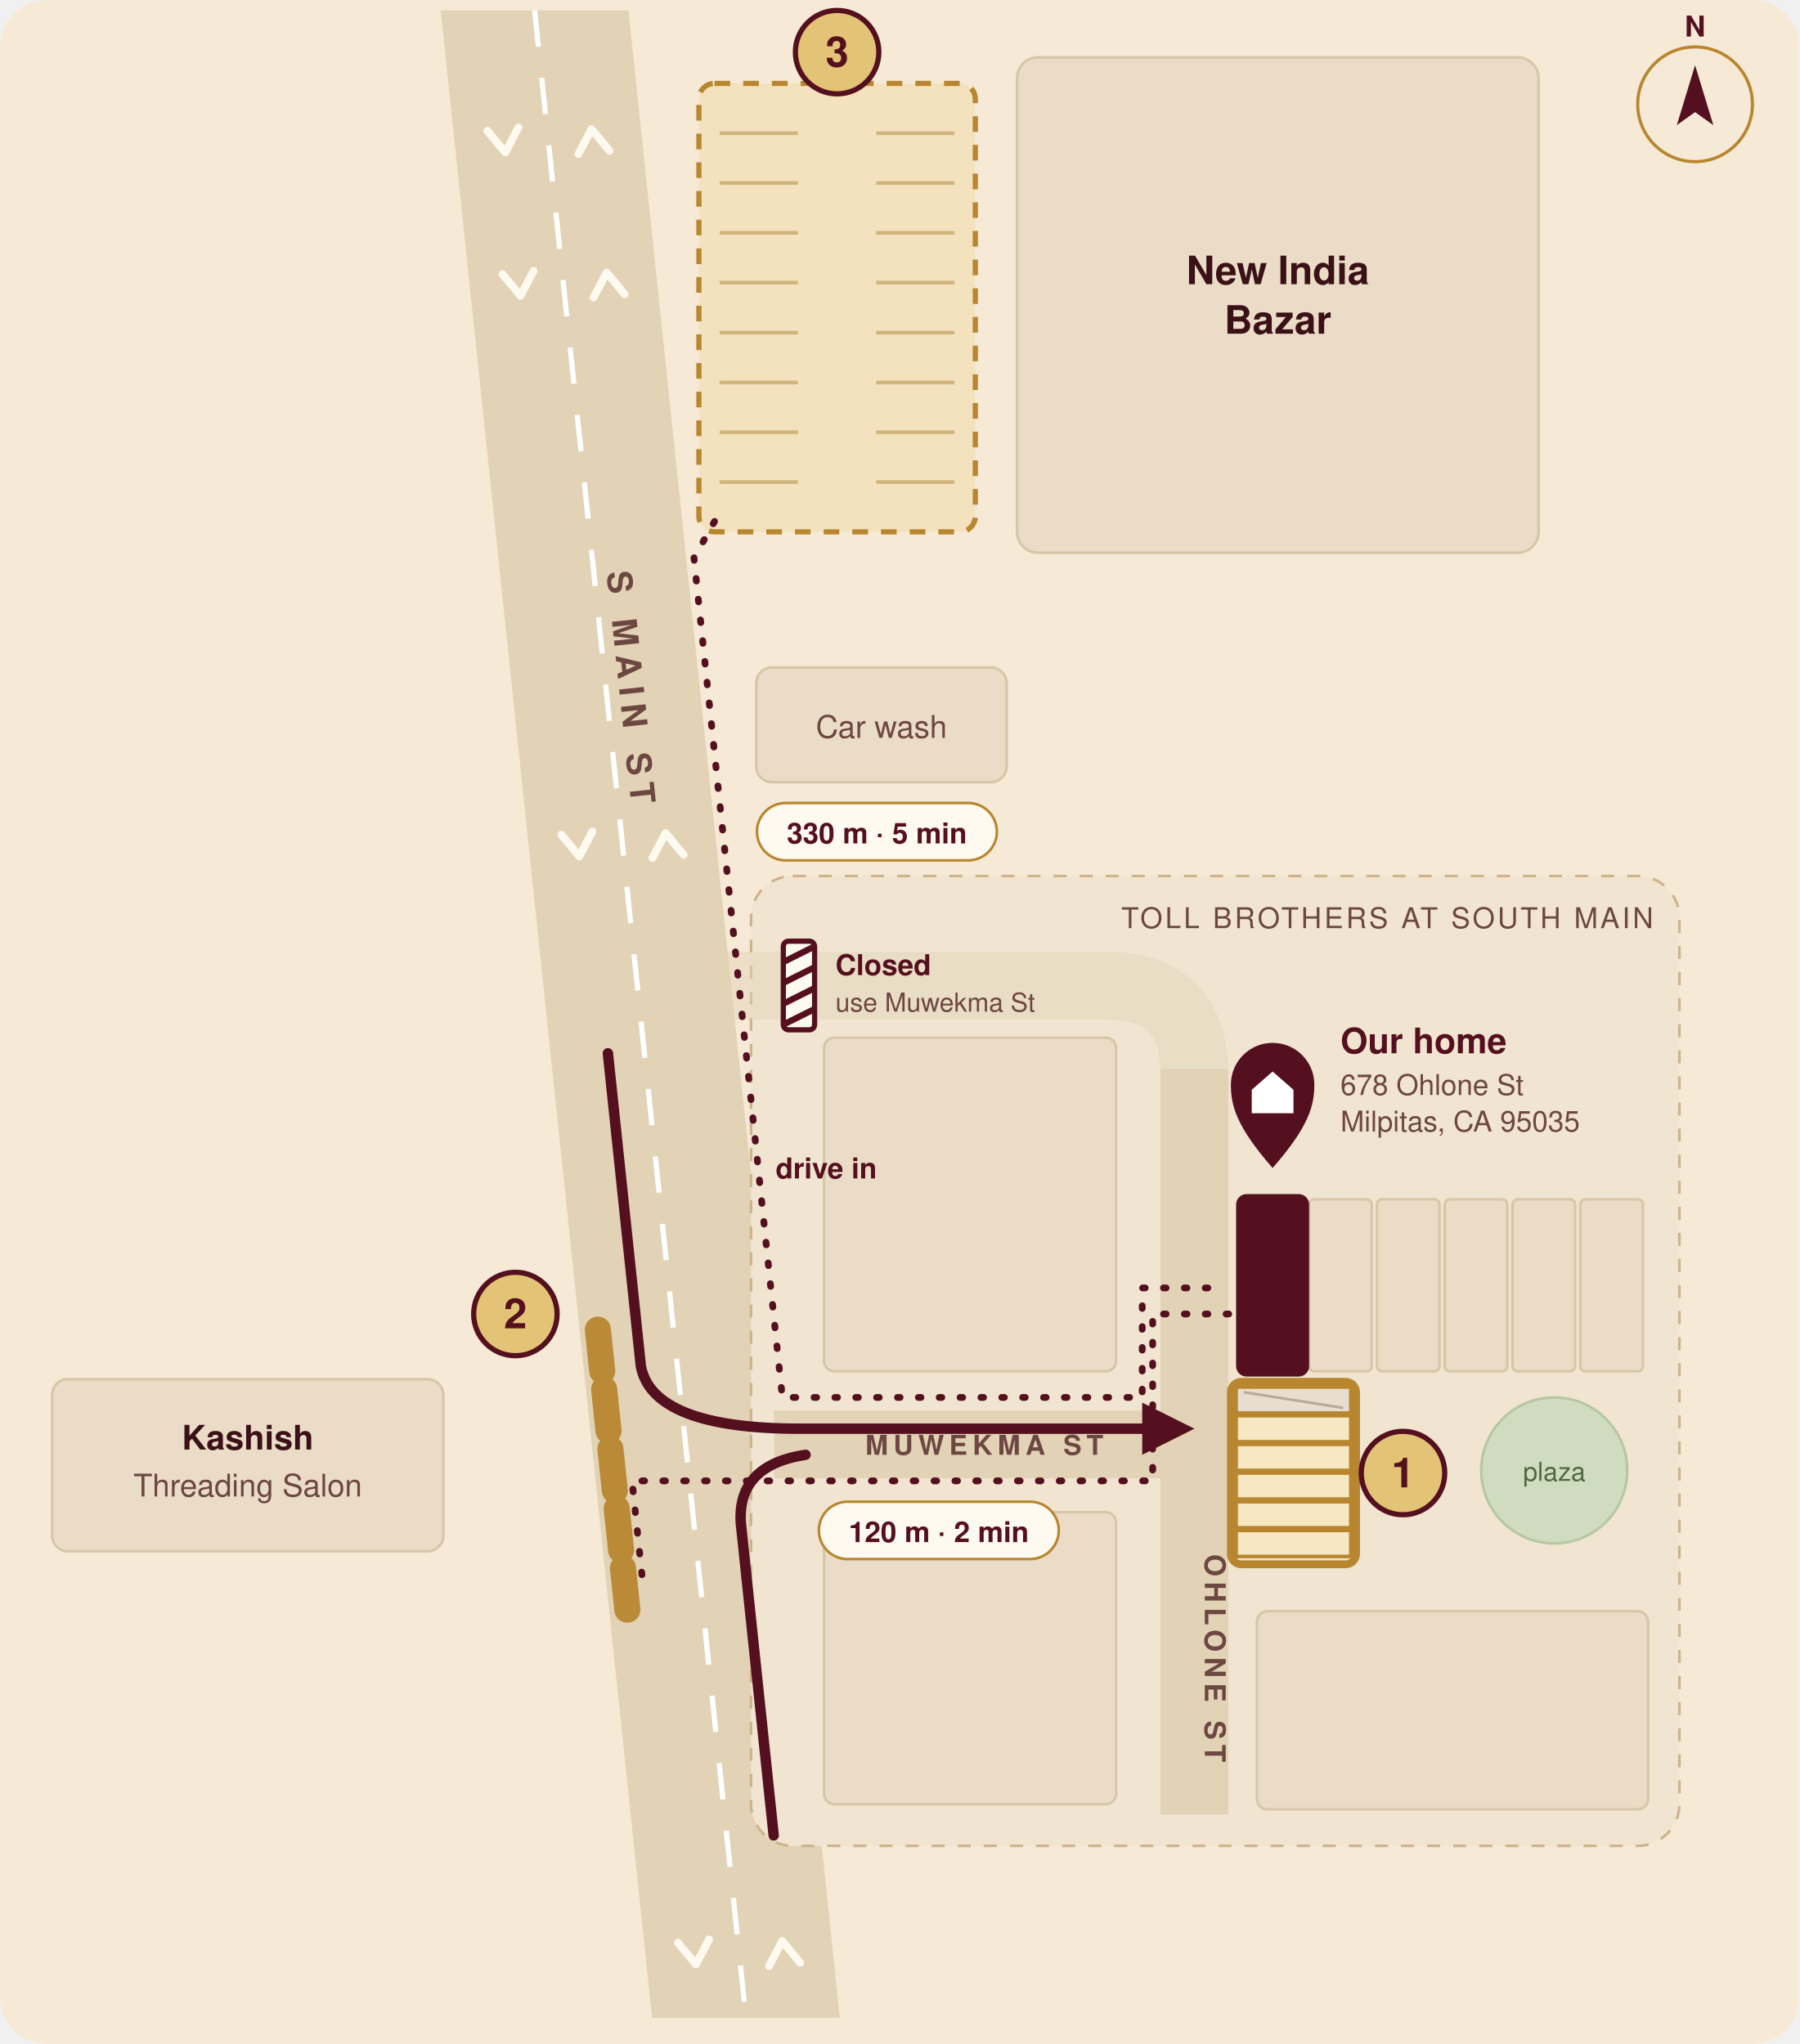
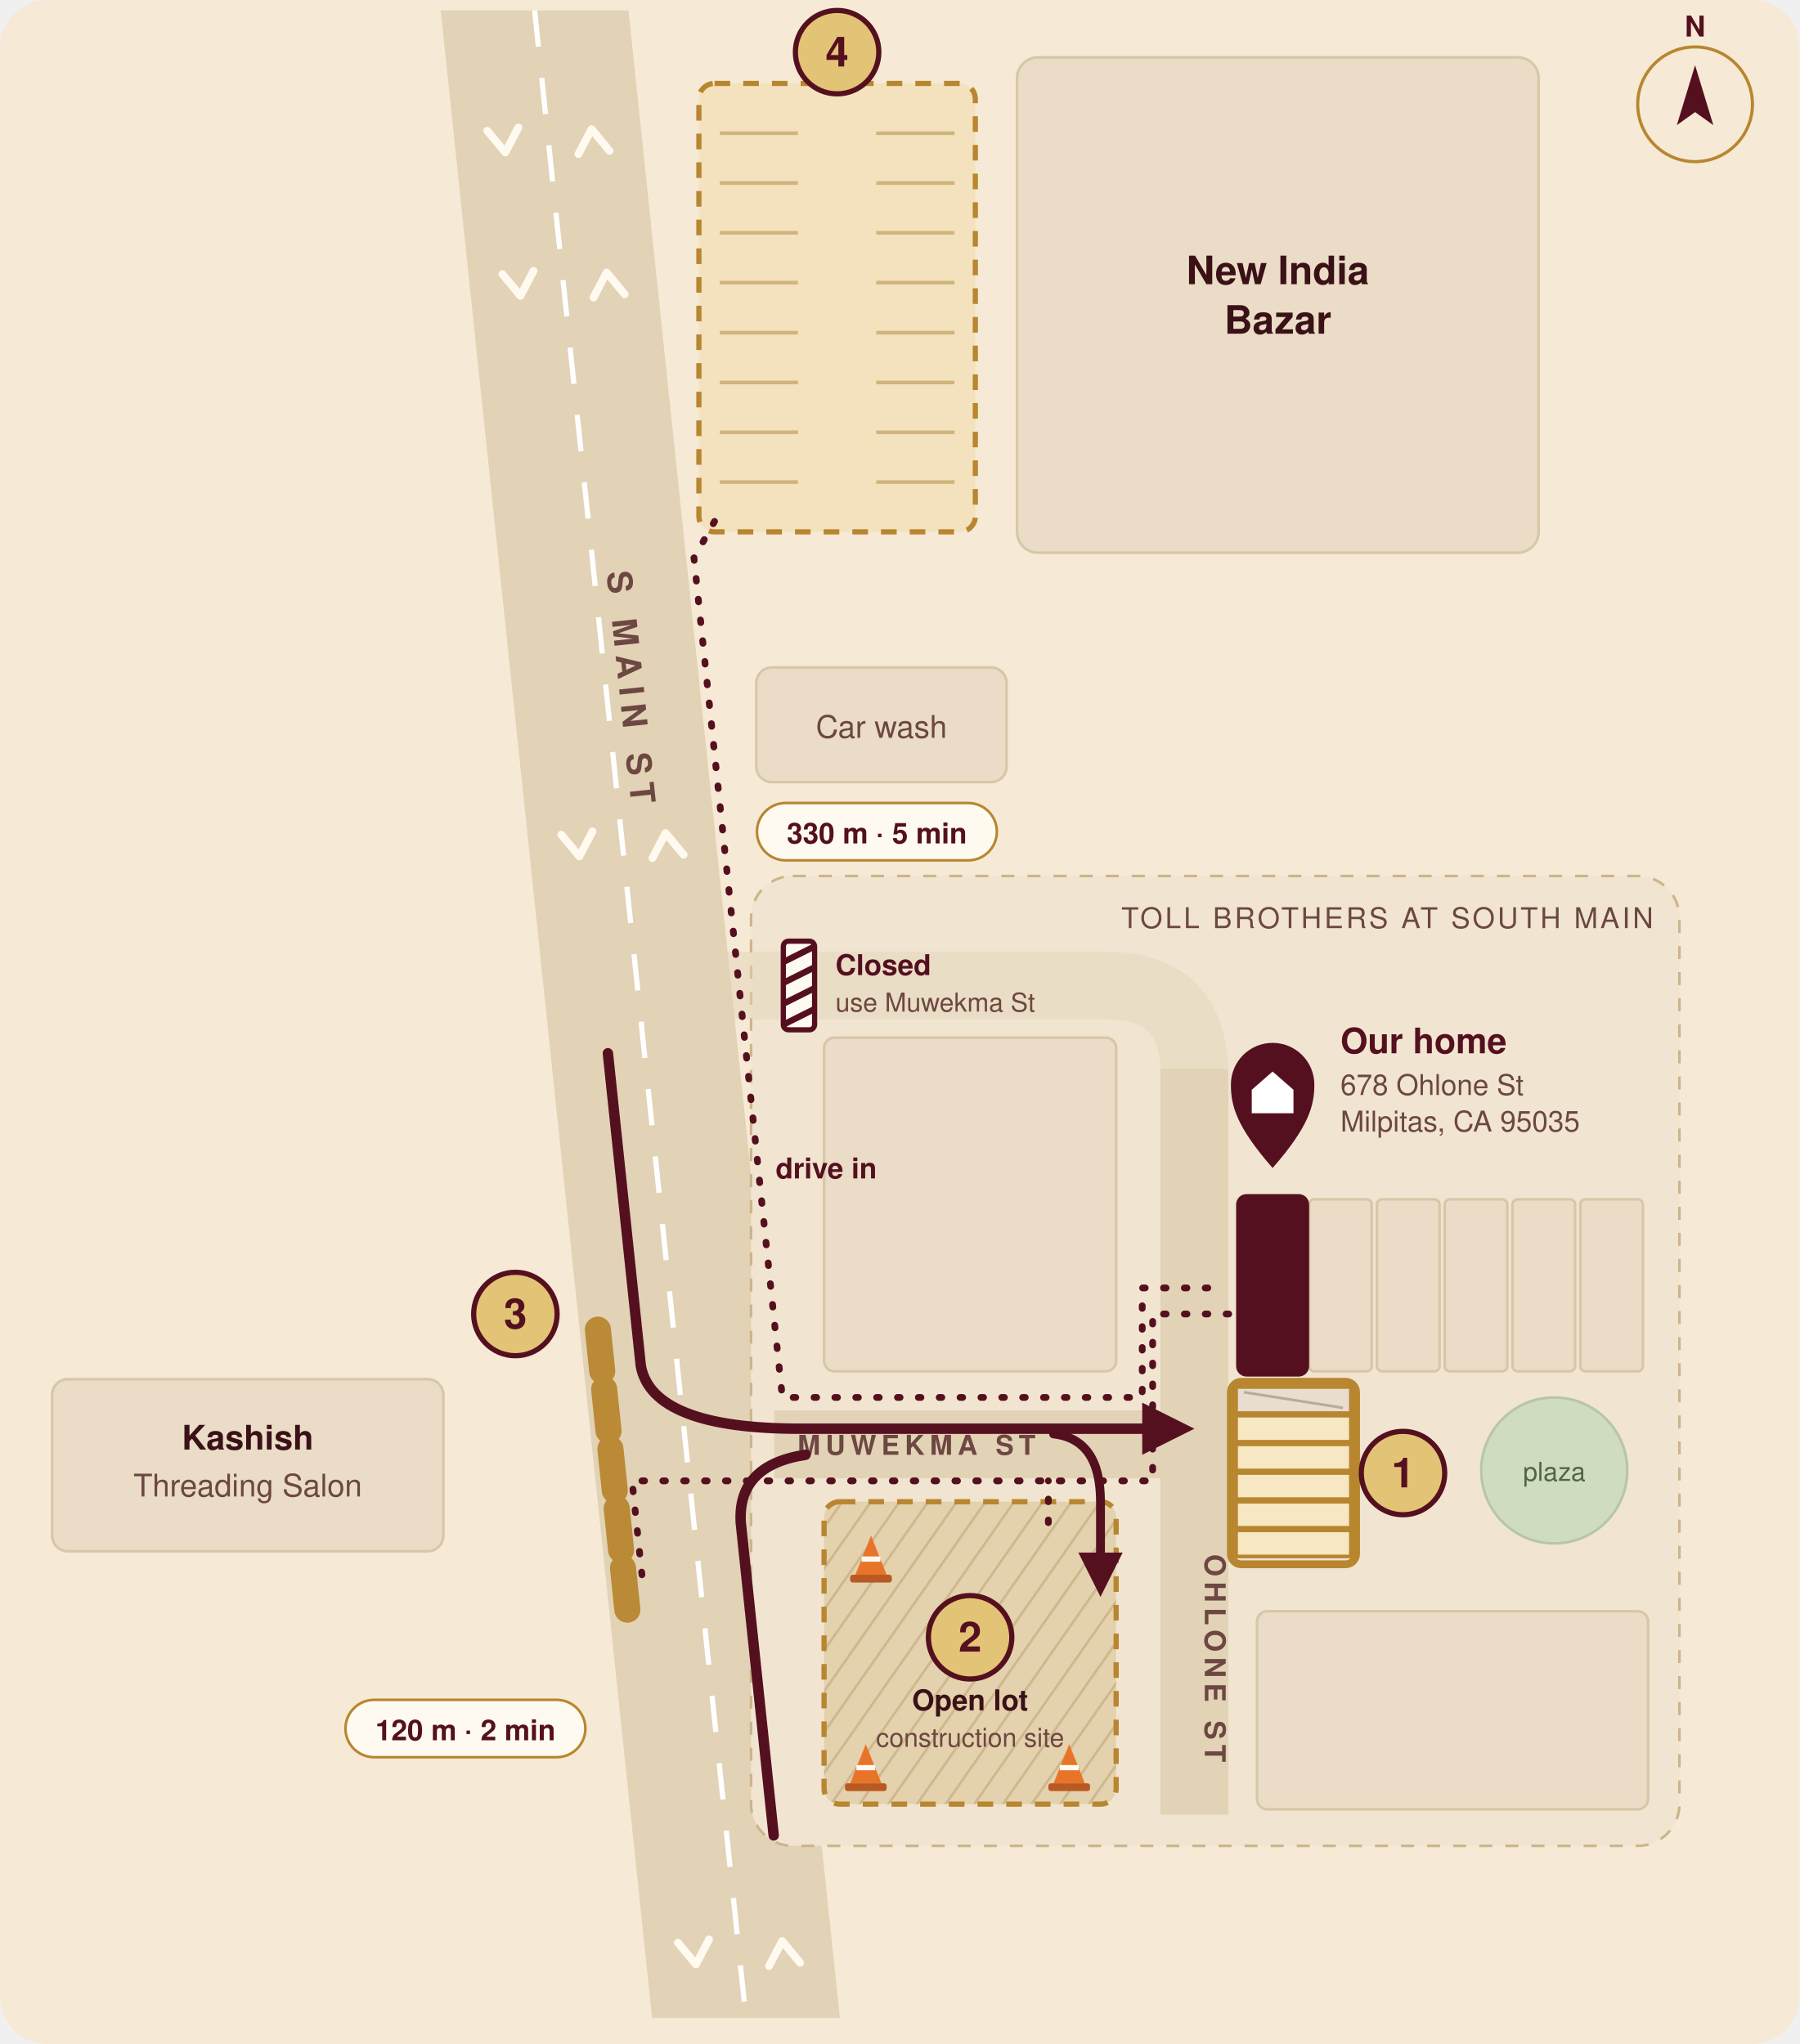
<svg xmlns="http://www.w3.org/2000/svg" viewBox="30 96 690 784" width="690" height="784" font-family="Helvetica, Arial, sans-serif" role="img" aria-label="Map: where to park near 678 Ohlone St, Milpitas">
  <rect x="30" y="96" width="690" height="784" rx="18" fill="#f6ead6" />
  <g transform="translate(680 136)">
    <circle r="22" fill="none" stroke="#b8862f" stroke-width="1.2" />
    <path d="M0 -15 L7 8 L0 3 L-7 8Z" fill="#55101f" />
    <text y="-26" text-anchor="middle" font-size="11" font-weight="700" fill="#55101f">N</text>
  </g>
  <g transform="translate(-100 0)">
    <path d="M299.0 100 L371.0 100 L452.053 870 L380.053 870Z" fill="#e2d2b6" />
    <path d="M335.0 100 L416.053 870" stroke="#fff" stroke-width="2" stroke-dasharray="14 12" />
    <text transform="translate(367.3684 360) rotate(84)" text-anchor="middle" font-size="13" font-weight="700" letter-spacing="3" fill="#6d4741">S MAIN ST</text>
    <rect x="150" y="625" width="150" height="66" rx="6" fill="#eadcc6" stroke="#d8c6a8" />
    <text x="225" y="652" text-anchor="middle" font-size="13" font-weight="700" fill="#3a1117">Kashish</text>
    <text x="225" y="670" text-anchor="middle" font-size="12" fill="#6d4741">Threading Salon</text>
    <rect x="520" y="118" width="200" height="190" rx="8" fill="#eadcc6" stroke="#d8c6a8" />
    <text x="620" y="205" text-anchor="middle" font-size="15" font-weight="700" fill="#3a1117">New India</text>
    <text x="620" y="224" text-anchor="middle" font-size="15" font-weight="700" fill="#3a1117">Bazar</text>
    <rect x="398" y="128" width="106" height="172" rx="6" fill="#f3e2bd" stroke="#b8862f" stroke-width="2" stroke-dasharray="6 5" />
    <path d="M406 147.1H436M466 147.1H496" stroke="#d1b47c" stroke-width="1.4" />
    <path d="M406 166.2H436M466 166.2H496" stroke="#d1b47c" stroke-width="1.4" />
    <path d="M406 185.3H436M466 185.3H496" stroke="#d1b47c" stroke-width="1.4" />
    <path d="M406 204.4H436M466 204.4H496" stroke="#d1b47c" stroke-width="1.4" />
    <path d="M406 223.6H436M466 223.6H496" stroke="#d1b47c" stroke-width="1.4" />
    <path d="M406 242.7H436M466 242.7H496" stroke="#d1b47c" stroke-width="1.4" />
    <path d="M406 261.8H436M466 261.8H496" stroke="#d1b47c" stroke-width="1.4" />
    <path d="M406 280.9H436M466 280.9H496" stroke="#d1b47c" stroke-width="1.4" />
    <rect x="420" y="352" width="96" height="44" rx="6" fill="#eadcc6" stroke="#d8c6a8" />
    <text x="468" y="379" text-anchor="middle" font-size="12" fill="#6d4741">Car wash</text>
    <rect x="418" y="432" width="356" height="372" rx="16" fill="#f1e5d1" stroke="#cdb48a" stroke-dasharray="5 5" />
    <text x="764" y="452" text-anchor="end" font-size="11" letter-spacing="1" fill="#6d4741">TOLL BROTHERS AT SOUTH MAIN</text>
    <path d="M408.368 474 H554 Q588 474 588 508" fill="none" stroke="#e2d2b6" stroke-width="26" opacity=".45" />
    <path d="M588 506 V792" fill="none" stroke="#e2d2b6" stroke-width="26" />
    <path d="M426.895 650 H588" stroke="#e2d2b6" stroke-width="26" />
    <text transform="translate(592 732) rotate(90)" text-anchor="middle" font-size="11" font-weight="700" letter-spacing="2" fill="#6d4741">OHLONE ST</text>
-     <text x="507.447" y="654" text-anchor="middle" font-size="10.5" font-weight="700" letter-spacing="2" fill="#6d4741">MUWEKMA ST</text>
+     <text x="481.447" y="654" text-anchor="middle" font-size="10.5" font-weight="700" letter-spacing="2" fill="#6d4741">MUWEKMA ST</text>
    <rect x="446" y="494" width="112" height="128" rx="4" fill="#eadcc6" stroke="#d8c6a8" />
-     <rect x="446" y="676" width="112" height="112" rx="4" fill="#eadcc6" stroke="#d8c6a8" />
    <rect x="612" y="714" width="150" height="76" rx="4" fill="#eadcc6" stroke="#d8c6a8" />
    <rect x="606" y="556" width="24" height="66" rx="2" fill="#eadcc6" stroke="#d8c6a8" />
    <rect x="632" y="556" width="24" height="66" rx="2" fill="#eadcc6" stroke="#d8c6a8" />
    <rect x="658" y="556" width="24" height="66" rx="2" fill="#eadcc6" stroke="#d8c6a8" />
    <rect x="684" y="556" width="24" height="66" rx="2" fill="#eadcc6" stroke="#d8c6a8" />
    <rect x="710" y="556" width="24" height="66" rx="2" fill="#eadcc6" stroke="#d8c6a8" />
    <rect x="736" y="556" width="24" height="66" rx="2" fill="#eadcc6" stroke="#d8c6a8" />
    <rect x="604" y="554" width="28" height="70" rx="4" fill="#55101f" />
    <rect x="604" y="628" width="44" height="10" fill="#e8ddcf" stroke="#b8862f" stroke-width="1.4" />
    <rect x="604" y="639" width="44" height="10" fill="#f7e7c2" stroke="#b8862f" stroke-width="1.4" />
    <rect x="604" y="650" width="44" height="10" fill="#f7e7c2" stroke="#b8862f" stroke-width="1.4" />
    <rect x="604" y="661" width="44" height="10" fill="#f7e7c2" stroke="#b8862f" stroke-width="1.4" />
    <rect x="604" y="672" width="44" height="10" fill="#f7e7c2" stroke="#b8862f" stroke-width="1.4" />
    <rect x="604" y="683" width="44" height="10" fill="#f7e7c2" stroke="#b8862f" stroke-width="1.4" />
    <path d="M607 630 l38 6" stroke="#b9ab98" stroke-width="1" />
    <rect x="602" y="626" width="48" height="70" rx="4" fill="none" stroke="#b8862f" stroke-width="3" />
    <circle cx="726" cy="660" r="28" fill="#cfdcbf" stroke="#b7c7a3" />
    <text x="726" y="664" text-anchor="middle" font-size="10" fill="#4f6640">plaza</text>
    <path d="M404 296 L396.105 310 L430.0 632 H568 V590 H600" stroke="#55101f" stroke-width="2.6" stroke-dasharray="1 7" stroke-linecap="round" fill="none" />
    <path d="M376.158 700 L372.368 664 H572 V600 L604 600" stroke="#55101f" stroke-width="2.6" stroke-dasharray="1 7" stroke-linecap="round" fill="none" />
    <defs>
      <marker id="arrow" viewBox="0 0 10 10" refX="5" refY="5" markerWidth="5" markerHeight="5" orient="auto-start-reverse">
        <path d="M0 0 L10 5 L0 10Z" fill="#55101f" />
      </marker>
    </defs>
    <path d="M363.105 500 L375.737 620 Q380.263 644 436.895 644 H578" stroke="#55101f" stroke-width="4" fill="none" stroke-linecap="round" stroke-linejoin="round" marker-end="url(#arrow)" />
    <path d="M426.684 800 L414.053 680 Q412.737 658 438.895 654" stroke="#55101f" stroke-width="4" fill="none" stroke-linecap="round" />
    <text x="427.421" y="548" font-size="11" font-weight="700" fill="#55101f">drive in</text>
    <g transform="translate(466.2632 416)">
      <rect x="-46" y="-12" width="92" height="22" rx="11" fill="#fffaf0" stroke="#b8862f" />
      <text y="3.5" text-anchor="middle" font-size="11" font-weight="700" fill="#55101f">330 m · 5 min</text>
    </g>
-     <g transform="translate(490 684)">
+     <g transform="translate(308.4737 760)">
      <rect x="-46" y="-12" width="92" height="22" rx="11" fill="#fffaf0" stroke="#b8862f" />
      <text y="3.5" text-anchor="middle" font-size="11" font-weight="700" fill="#55101f">120 m · 2 min</text>
    </g>
+     <defs>
+       <pattern id="dirt" width="9" height="9" patternUnits="userSpaceOnUse" patternTransform="rotate(35)">
+         <rect width="9" height="9" fill="#e4d1ad" />
+         <path d="M0 0V9" stroke="#cfb98f" stroke-width="2" />
+       </pattern>
+     </defs>
+     <rect x="446" y="672" width="112" height="116" rx="6" fill="url(#dirt)" stroke="#b8862f" stroke-width="2" stroke-dasharray="6 5" />
+     <g transform="translate(462 774)">
+       <path d="M-6 6 L0 -9 L6 6Z" fill="#e8742a" />
+       <path d="M-3.6 0 H3.6" stroke="#fffaf0" stroke-width="2" />
+       <rect x="-8" y="6" width="16" height="3" rx="1" fill="#b85a22" />
+     </g>
+     <g transform="translate(540 774)">
+       <path d="M-6 6 L0 -9 L6 6Z" fill="#e8742a" />
+       <path d="M-3.6 0 H3.6" stroke="#fffaf0" stroke-width="2" />
+       <rect x="-8" y="6" width="16" height="3" rx="1" fill="#b85a22" />
+     </g>
+     <g transform="translate(464 694)">
+       <path d="M-6 6 L0 -9 L6 6Z" fill="#e8742a" />
+       <path d="M-3.6 0 H3.6" stroke="#fffaf0" stroke-width="2" />
+       <rect x="-8" y="6" width="16" height="3" rx="1" fill="#b85a22" />
+     </g>
+     <text x="502.0" y="752.0" text-anchor="middle" font-size="11" font-weight="700" fill="#3a1117">Open lot</text>
+     <text x="502.0" y="766.0" text-anchor="middle" font-size="10" fill="#6d4741">construction site</text>
+     <path d="M534 646 Q552 648 552 672 V700" stroke="#55101f" stroke-width="3.4" fill="none" stroke-linecap="round" marker-end="url(#arrow)" />
+     <path d="M532 680 V664" stroke="#55101f" stroke-width="2.6" stroke-dasharray="1 7" stroke-linecap="round" fill="none" />
    <path d="M359.263 606 L370.842 716" stroke="#b8862f" stroke-width="10" stroke-linecap="round" stroke-dasharray="16 7" opacity=".95" />
    <path d="M317.3 145.5 L323.3 154.5 L329.3 145.5" stroke="#fffaf0" stroke-width="3" fill="none" stroke-linecap="round" stroke-linejoin="round" transform="rotate(-6 323.3 150)" />
    <path d="M351.3 154.5 L357.3 145.5 L363.3 154.5" stroke="#fffaf0" stroke-width="3" fill="none" stroke-linecap="round" stroke-linejoin="round" transform="rotate(-6 357.3 150)" />
    <path d="M323.1 200.5 L329.1 209.5 L335.1 200.5" stroke="#fffaf0" stroke-width="3" fill="none" stroke-linecap="round" stroke-linejoin="round" transform="rotate(-6 329.1 205)" />
    <path d="M357.1 209.5 L363.1 200.5 L369.1 209.5" stroke="#fffaf0" stroke-width="3" fill="none" stroke-linecap="round" stroke-linejoin="round" transform="rotate(-6 363.1 205)" />
    <path d="M345.7 415.5 L351.7 424.5 L357.7 415.5" stroke="#fffaf0" stroke-width="3" fill="none" stroke-linecap="round" stroke-linejoin="round" transform="rotate(-6 351.7 420)" />
    <path d="M379.7 424.5 L385.7 415.5 L391.7 424.5" stroke="#fffaf0" stroke-width="3" fill="none" stroke-linecap="round" stroke-linejoin="round" transform="rotate(-6 385.7 420)" />
    <path d="M390.4 840.5 L396.4 849.5 L402.4 840.5" stroke="#fffaf0" stroke-width="3" fill="none" stroke-linecap="round" stroke-linejoin="round" transform="rotate(-6 396.4 845)" />
    <path d="M424.4 849.5 L430.4 840.5 L436.4 849.5" stroke="#fffaf0" stroke-width="3" fill="none" stroke-linecap="round" stroke-linejoin="round" transform="rotate(-6 430.4 845)" />
    <g transform="translate(436.3684 474)">
      <rect x="-6" y="-17" width="12" height="34" rx="2" fill="#fffaf0" stroke="#55101f" stroke-width="2" />
      <path d="M-6 -9 L6 -15 M-6 -1 L6 -7 M-6 7 L6 1 M-6 15 L6 9" stroke="#55101f" stroke-width="2.4" />
    </g>
    <text x="450.368" y="470" font-size="11" font-weight="700" fill="#55101f">Closed</text>
    <text x="450.368" y="484" font-size="10" fill="#6d4741">use Muwekma St</text>
    <g transform="translate(668 661)">
      <circle r="16" fill="#e3c375" stroke="#55101f" stroke-width="2" />
      <text y="5.5" text-anchor="middle" font-size="16" font-weight="700" fill="#55101f">1</text>
    </g>
-     <g transform="translate(327.6316 600)">
+     <g transform="translate(502.0 724.0)">
      <circle r="16" fill="#e3c375" stroke="#55101f" stroke-width="2" />
      <text y="5.5" text-anchor="middle" font-size="16" font-weight="700" fill="#55101f">2</text>
    </g>
+     <g transform="translate(327.6316 600)">
+       <circle r="16" fill="#e3c375" stroke="#55101f" stroke-width="2" />
+       <text y="5.5" text-anchor="middle" font-size="16" font-weight="700" fill="#55101f">3</text>
+     </g>
    <g transform="translate(451 116)">
      <circle r="16" fill="#e3c375" stroke="#55101f" stroke-width="2" />
-       <text y="5.5" text-anchor="middle" font-size="16" font-weight="700" fill="#55101f">3</text>
+       <text y="5.5" text-anchor="middle" font-size="16" font-weight="700" fill="#55101f">4</text>
    </g>
    <g transform="translate(618 518)">
      <path d="M0 26 C-14 10 -16 2 -16 -6 A16 16 0 0 1 16 -6 C16 2 14 10 0 26Z" fill="#55101f" />
      <path d="M-8 -4 L0 -11 L8 -4 V5 H-8Z" fill="#fff" />
    </g>
    <text x="644" y="500" font-size="13.5" font-weight="700" fill="#55101f">Our home</text>
    <text x="644" y="516" font-size="11" fill="#6d4741">678 Ohlone St</text>
    <text x="644" y="530" font-size="11" fill="#6d4741">Milpitas, CA 95035</text>
  </g>
</svg>
